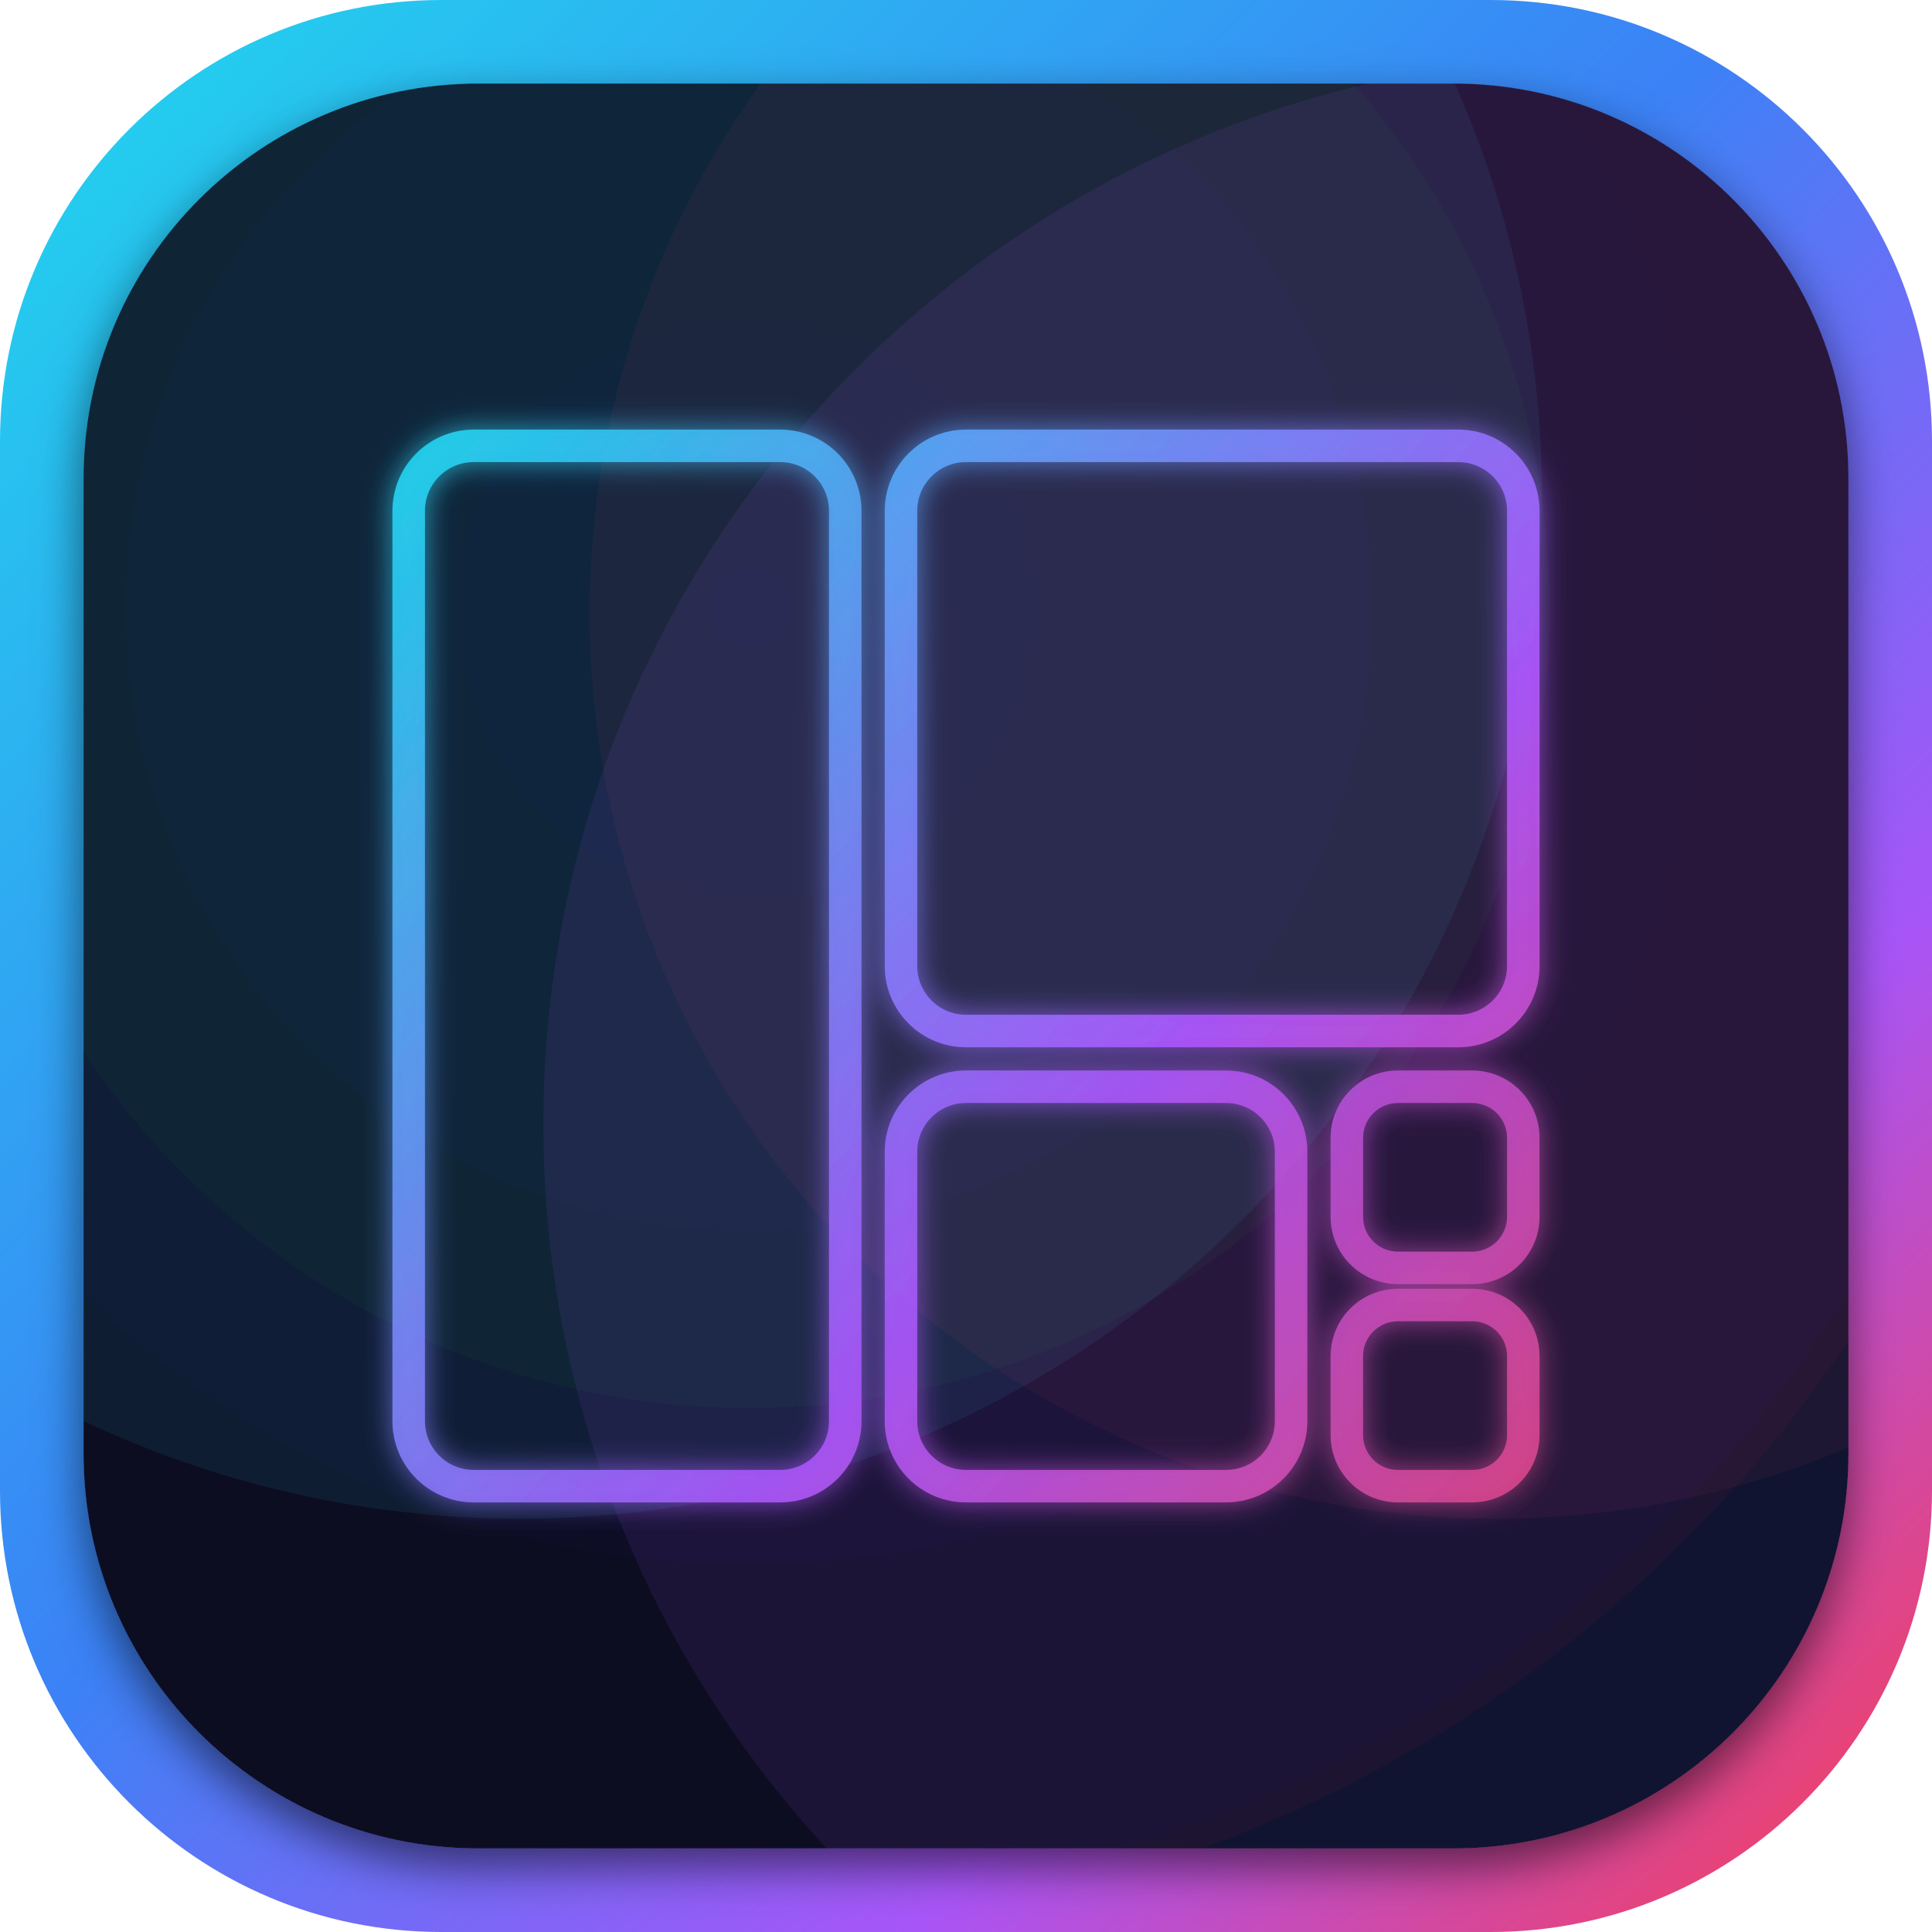
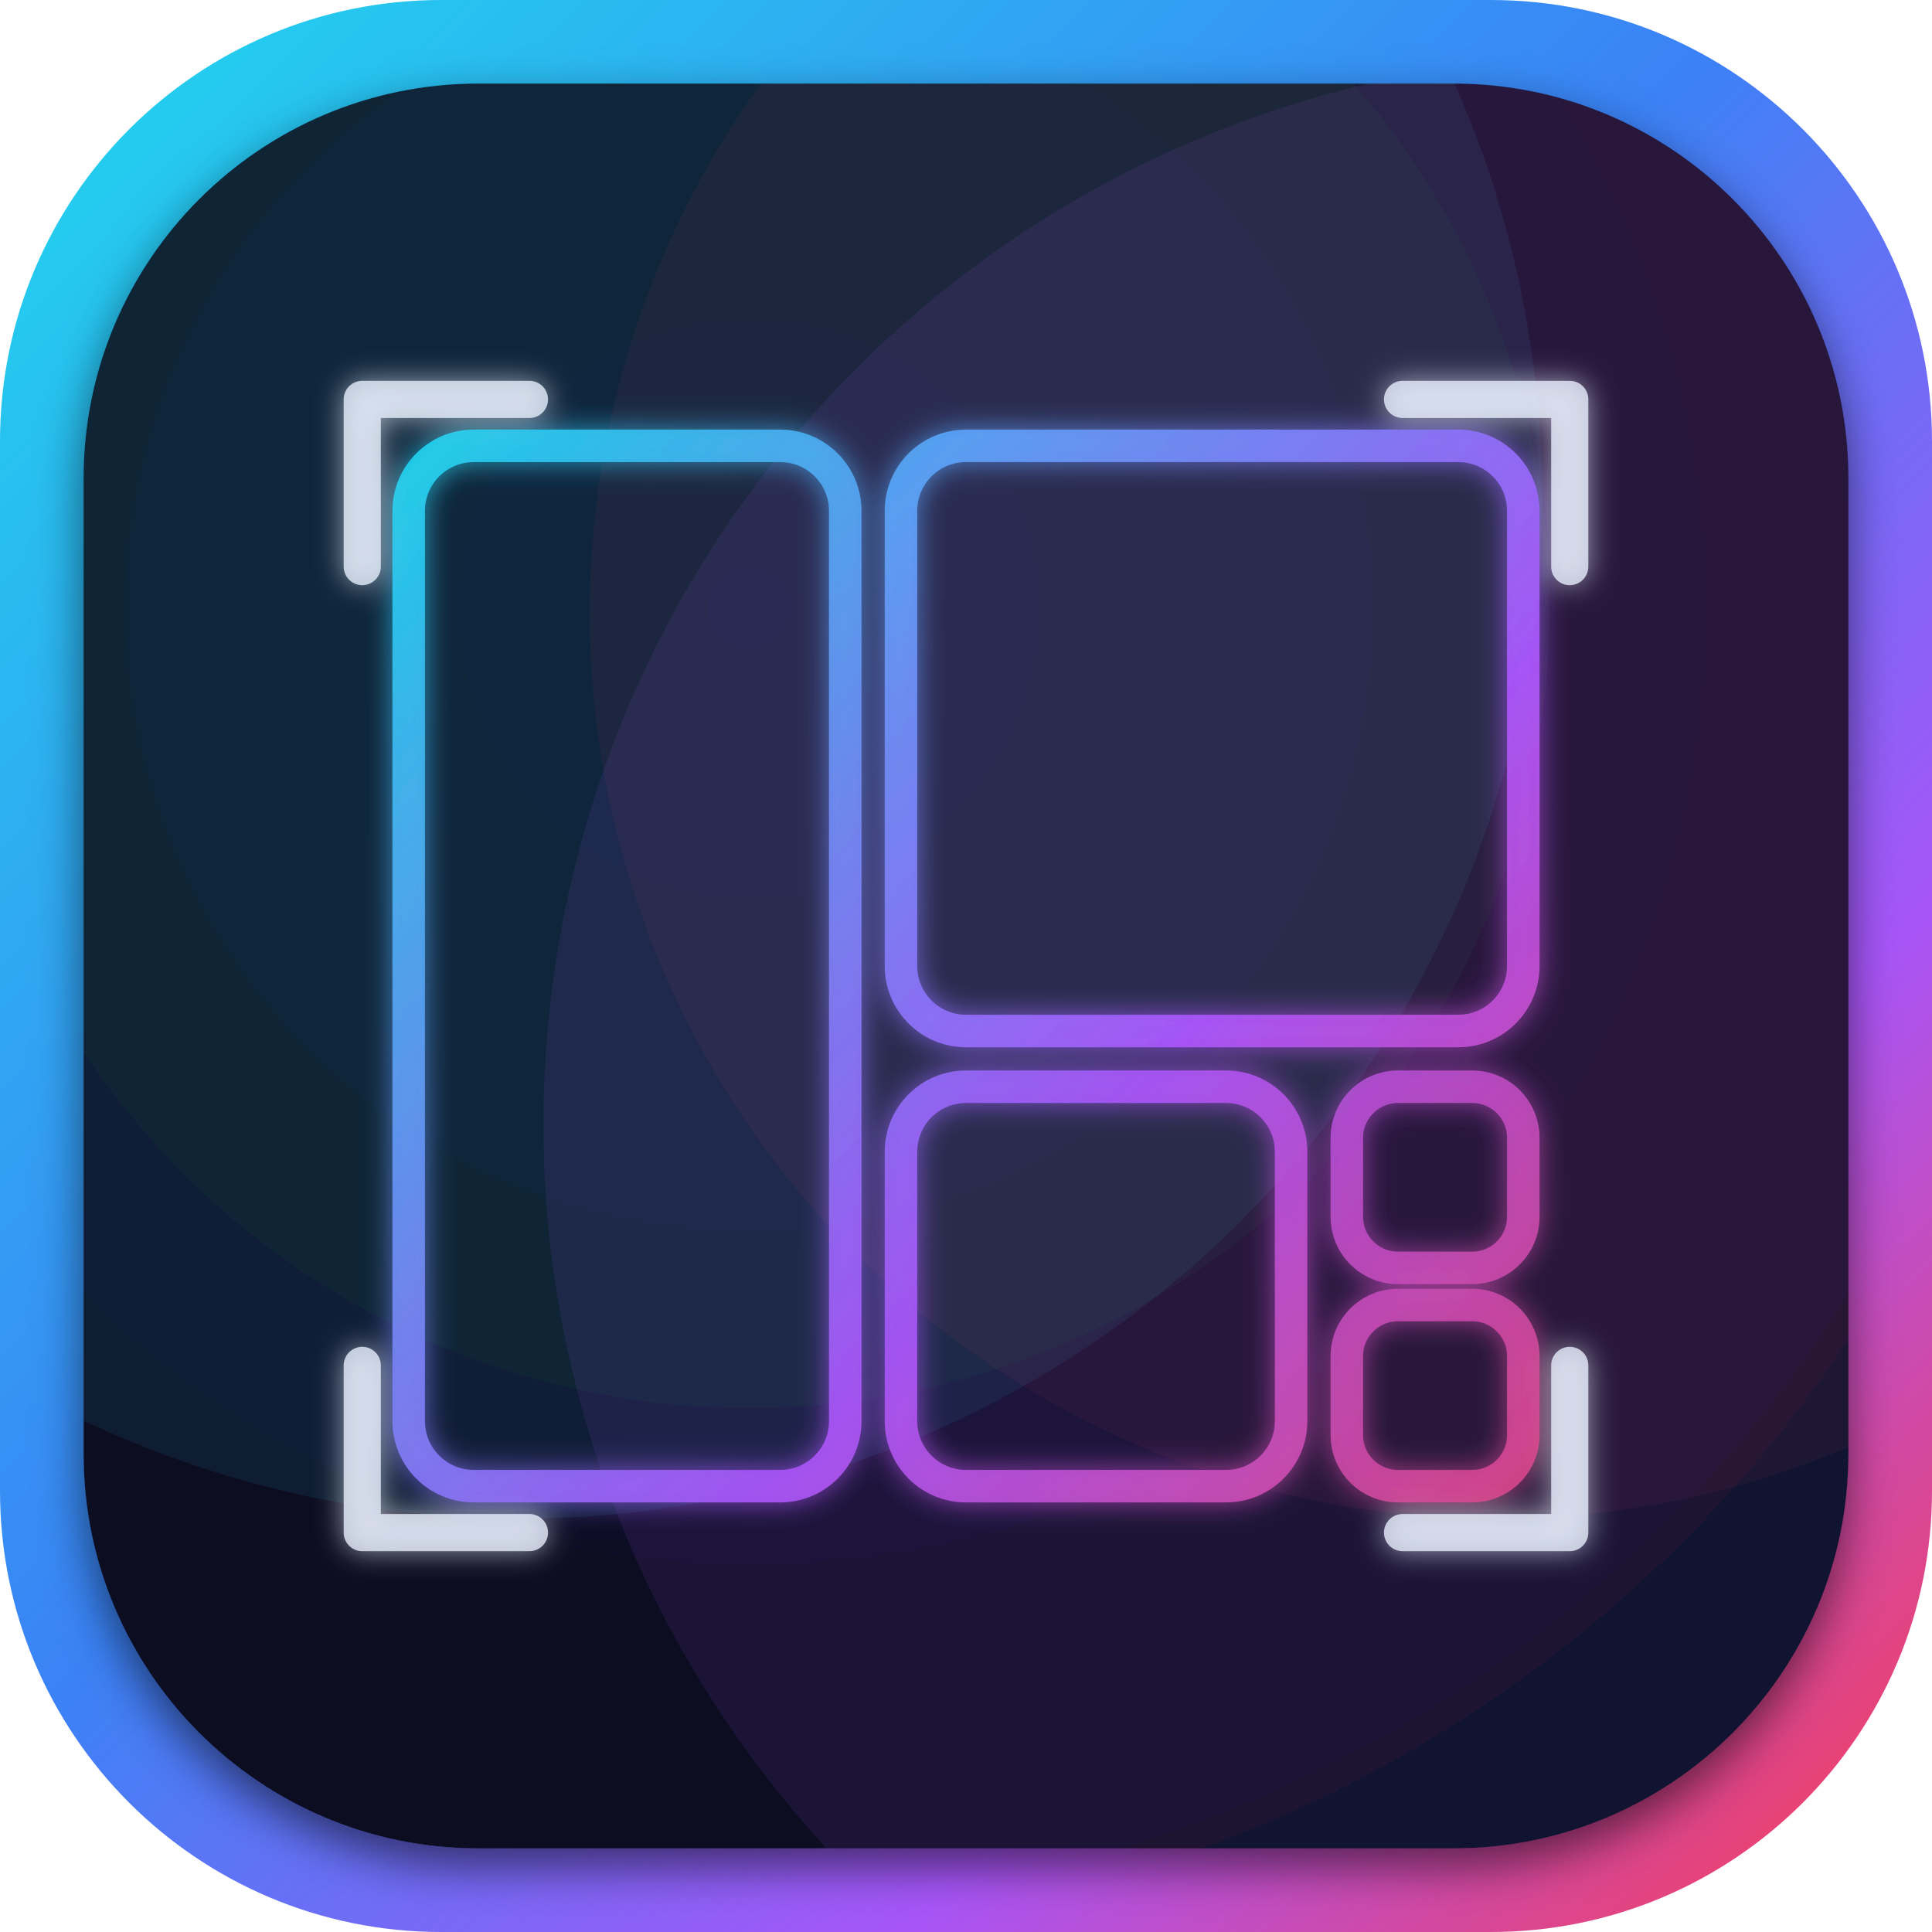
<svg xmlns="http://www.w3.org/2000/svg" width="1024" height="1024" viewBox="96 96 832 832" fill="none">
  <defs>
    <linearGradient id="gBorder" x1="120" y1="120" x2="904" y2="904" gradientUnits="userSpaceOnUse">
      <stop offset="0" stop-color="#22D3EE" />
      <stop offset="0.45" stop-color="#3B82F6" />
      <stop offset="0.75" stop-color="#A855F7" />
      <stop offset="1" stop-color="#F43F5E" />
    </linearGradient>
    <radialGradient id="gBgDark" cx="0" cy="0" r="1" gradientUnits="userSpaceOnUse" gradientTransform="translate(420 360) rotate(135) scale(760)">
      <stop offset="0" stop-color="#0B1730" />
      <stop offset="0.65" stop-color="#070F22" />
      <stop offset="1" stop-color="#050916" />
    </radialGradient>
    <linearGradient id="gZones" x1="260" y1="300" x2="820" y2="820" gradientUnits="userSpaceOnUse">
      <stop offset="0" stop-color="#22D3EE" />
      <stop offset="0.55" stop-color="#A855F7" />
      <stop offset="1" stop-color="#F43F5E" />
    </linearGradient>
    <filter id="fGlow" x="-20%" y="-20%" width="140%" height="140%">
      <feGaussianBlur stdDeviation="6" result="blur" />
      <feColorMatrix in="blur" type="matrix" values="1 0 0 0 0                 0 1 0 0 0                 0 0 1 0 0                 0 0 0 0.8 0" result="glow" />
      <feMerge>
        <feMergeNode in="glow" />
        <feMergeNode in="SourceGraphic" />
      </feMerge>
    </filter>
    <filter id="fInnerShadow" x="-20%" y="-20%" width="140%" height="140%">
      <feOffset dx="0" dy="8" in="SourceAlpha" result="off" />
      <feGaussianBlur stdDeviation="10" in="off" result="blur" />
      <feComposite in="blur" in2="SourceAlpha" operator="out" result="cut" />
      <feColorMatrix in="cut" type="matrix" values="0 0 0 0 0                 0 0 0 0 0                 0 0 0 0 0                 0 0 0 0.55 0" result="shadow" />
      <feMerge>
        <feMergeNode in="shadow" />
        <feMergeNode in="SourceGraphic" />
      </feMerge>
    </filter>
    <clipPath id="clip">
      <rect x="132" y="132" width="760" height="760" rx="170" />
    </clipPath>
  </defs>
  <rect x="96" y="96" width="832" height="832" rx="190" fill="url(#gBorder)" />
  <rect x="132" y="132" width="760" height="760" rx="170" fill="url(#gBgDark)" filter="url(#fInnerShadow)" />
  <g clip-path="url(#clip)">
-     <circle cx="320" cy="310" r="440" fill="#22D3EE" opacity="0.08" />
-     <circle cx="790" cy="580" r="460" fill="#A855F7" opacity="0.10" />
-     <circle cx="740" cy="360" r="390" fill="#F43F5E" opacity="0.06" />
+     <path data-glow="320 310 440" d="M722.4 132 A440 440 0 0 1 132 707.8 L132 302 A170 170 0 0 1 302 132 L722 132 A170 170 0 0 1 722.4 132 Z" fill="#22D3EE" opacity="0.08" />
+     <path data-glow="790 580 460" d="M452 892 A460 460 0 0 1 685.6 132 L722 132 A170 170 0 0 1 892 302 L892 722 A170 170 0 0 1 722 892 L452 892 Z" fill="#A855F7" opacity="0.10" />
+     <path data-glow="740 360 390" d="M892 719.2 A390 390 0 0 1 423.6 132 L722 132 A170 170 0 0 1 892 302 L892 719.2 Z" fill="#F43F5E" opacity="0.06" />
    <g filter="url(#fGlow)">
      <rect x="272" y="288" width="188" height="448" rx="28" stroke="url(#gZones)" stroke-width="14" opacity="0.92" />
      <rect x="484" y="288" width="268" height="252" rx="28" stroke="url(#gZones)" stroke-width="14" opacity="0.96" />
      <rect x="484" y="564" width="168" height="172" rx="28" stroke="url(#gZones)" stroke-width="14" opacity="0.92" />
      <rect x="676" y="564" width="76" height="78" rx="22" stroke="url(#gZones)" stroke-width="14" opacity="0.86" />
      <rect x="676" y="658" width="76" height="78" rx="22" stroke="url(#gZones)" stroke-width="14" opacity="0.86" />
+       <path d="M252 340 V268 H324" stroke="#EAF2FF" stroke-width="16" stroke-linecap="round" stroke-linejoin="round" opacity="0.78" />
+       <path d="M700 268 H772 V340" stroke="#EAF2FF" stroke-width="16" stroke-linecap="round" stroke-linejoin="round" opacity="0.78" />
+       <path d="M252 684 V756 H324" stroke="#EAF2FF" stroke-width="16" stroke-linecap="round" stroke-linejoin="round" opacity="0.78" />
+       <path d="M700 756 H772 V684" stroke="#EAF2FF" stroke-width="16" stroke-linecap="round" stroke-linejoin="round" opacity="0.78" />
    </g>
  </g>
</svg>
